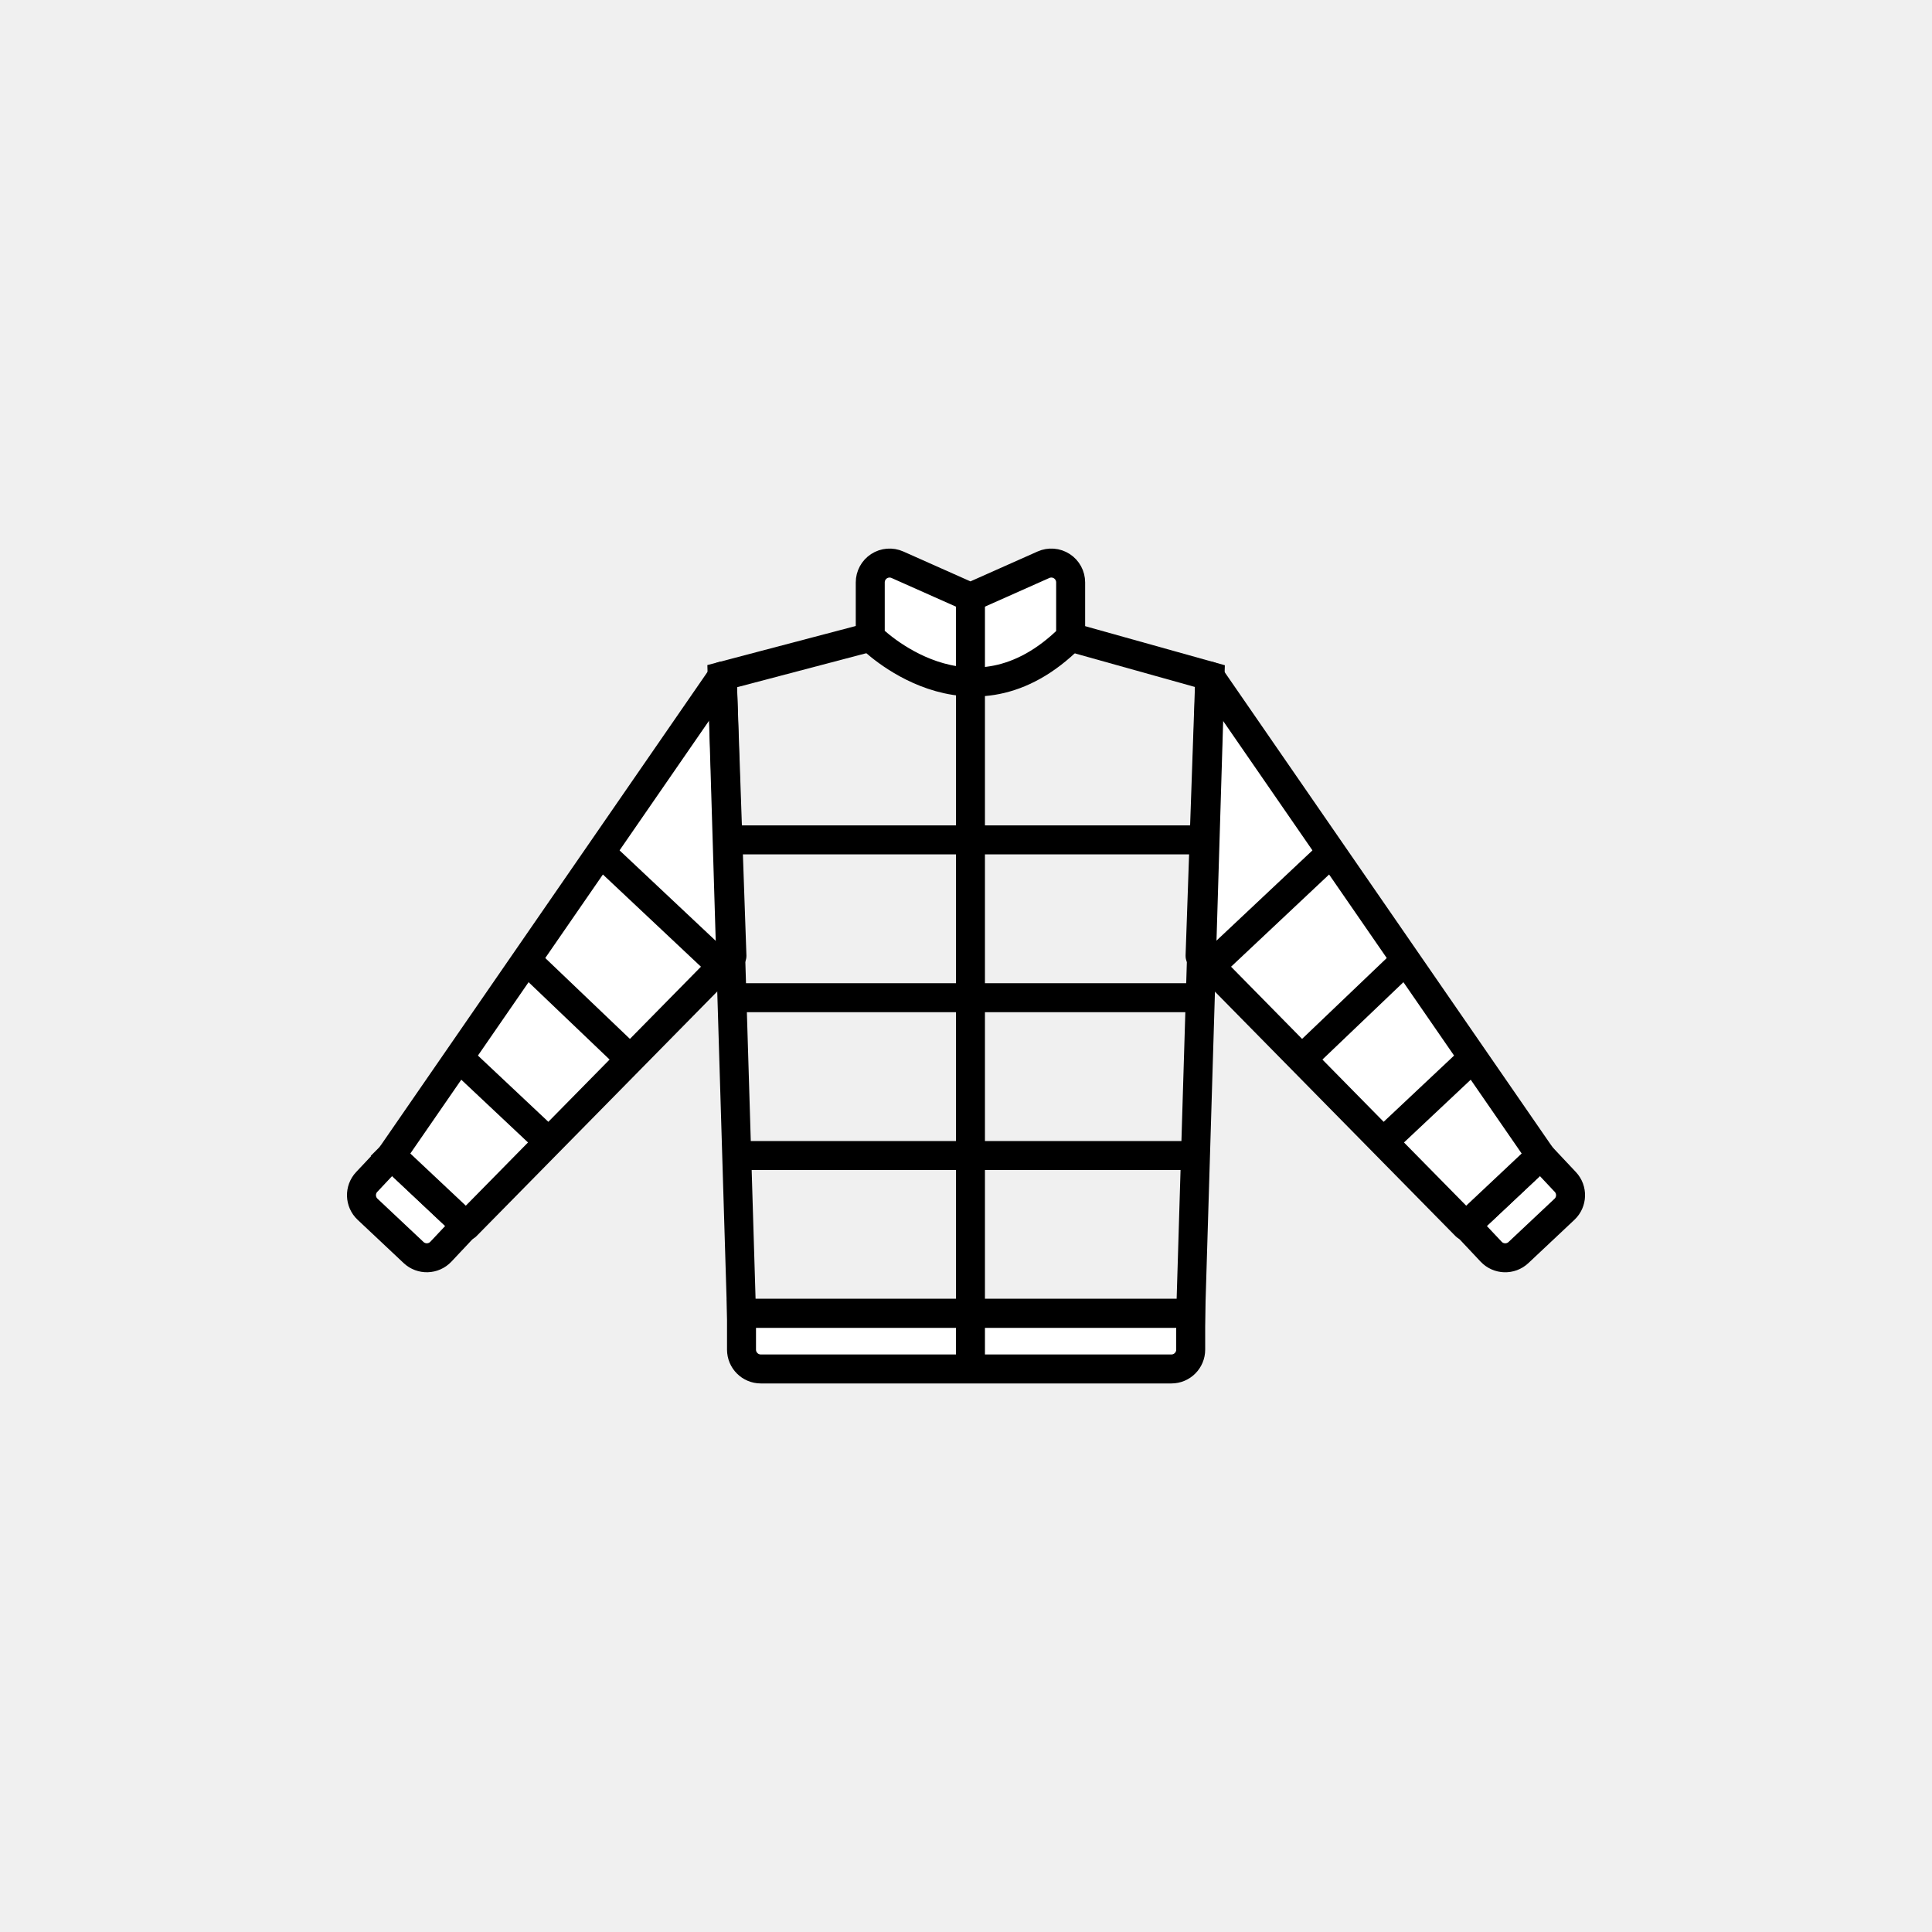
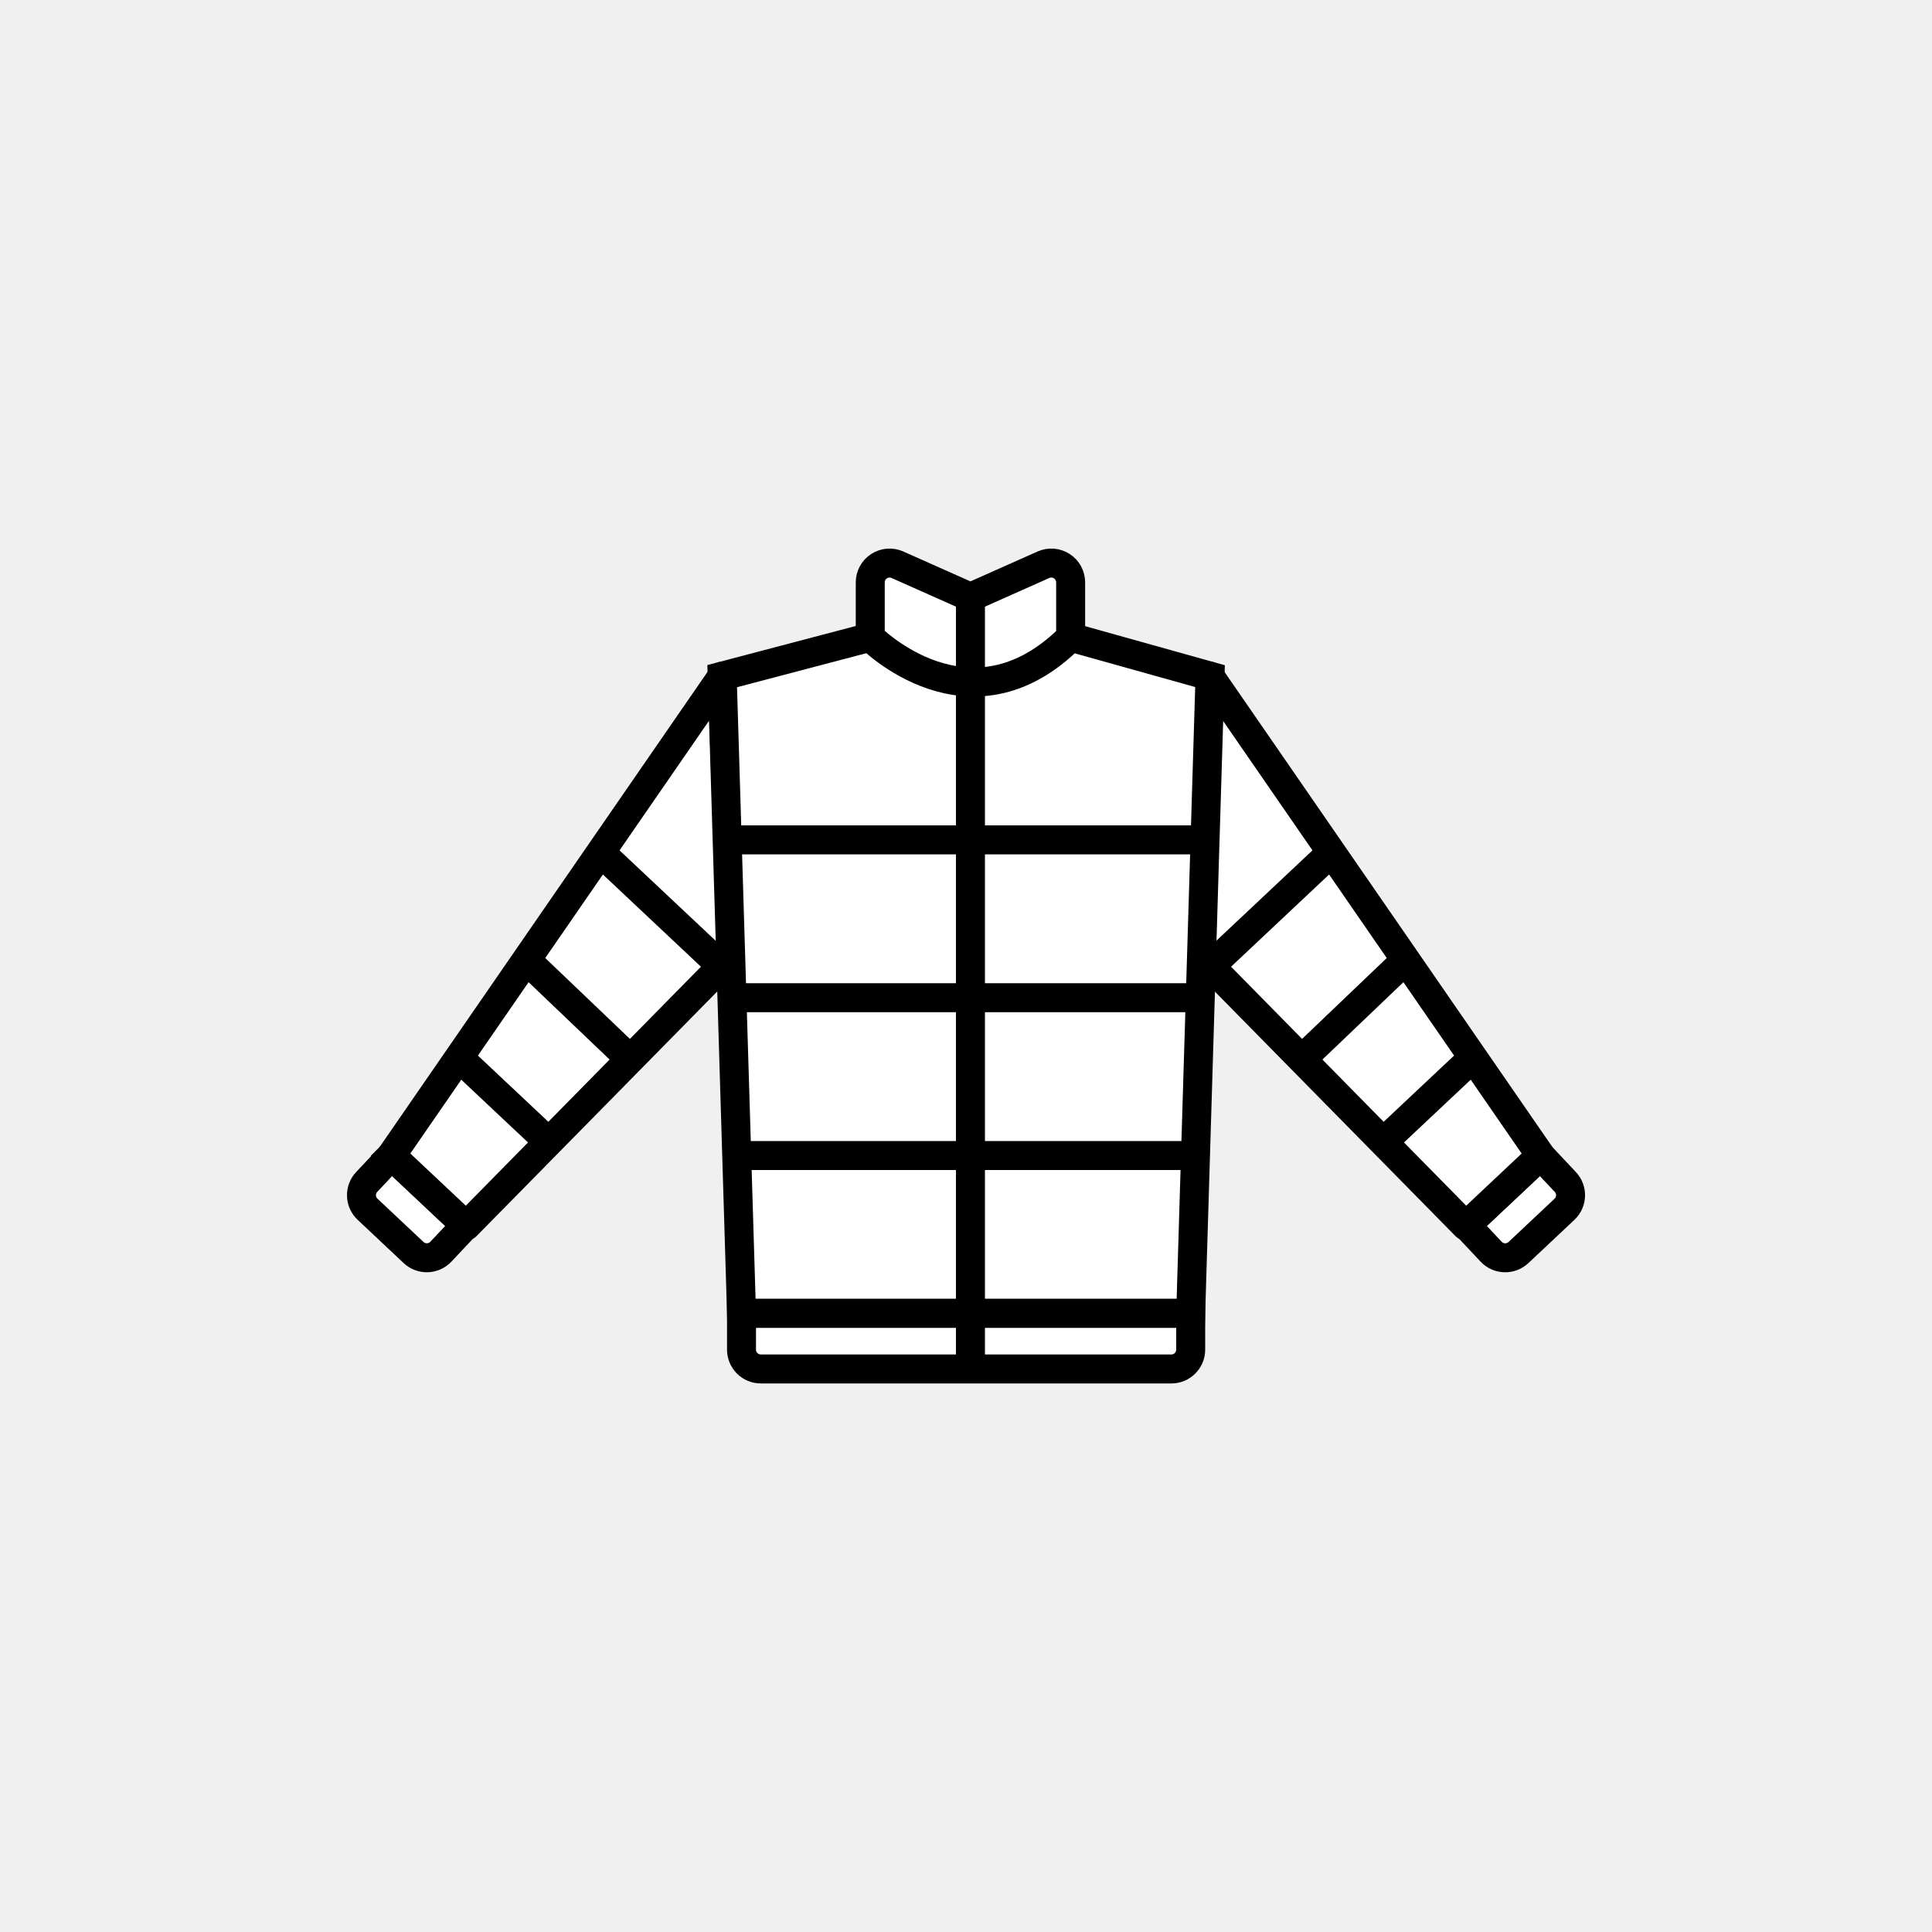
<svg xmlns="http://www.w3.org/2000/svg" id="Layer_2" data-name="Layer 2" viewBox="0 0 200 200">
  <defs>
    <style>.cls-1,.cls-2{fill:#fff;}.cls-1,.cls-2,.cls-3,.cls-4{stroke:#000;stroke-width:3px;}.cls-1,.cls-3,.cls-4{stroke-miterlimit:10;}.cls-2{stroke-linejoin:round;}.cls-3{fill:none;}.cls-4{fill:#e84b4b;}</style>
  </defs>
  <path class="cls-1" d="M37.13,122.449H47.669a0,0,0,0,1,0,0V126.2a2,2,0,0,1-2,2H39.13a2,2,0,0,1-2-2v-3.755A0,0,0,0,1,37.13,122.449Z" transform="translate(97.368 4.982) rotate(43.24)" />
  <polygon class="cls-2" points="74.761 69.994 40.511 119.621 48.261 126.909 75.77 98.952 74.761 69.994" />
  <line class="cls-3" x1="54.492" y1="99.385" x2="65.242" y2="109.652" />
  <line class="cls-3" x1="47.508" y1="109.483" x2="56.805" y2="118.226" />
  <line class="cls-3" x1="62.169" y1="88.24" x2="74.707" y2="100.032" />
  <path class="cls-1" d="M154.331,122.449h6.539a2,2,0,0,1,2,2V128.2a0,0,0,0,1,0,0H152.331a0,0,0,0,1,0,0v-3.755A2,2,0,0,1,154.331,122.449Z" transform="translate(358.267 108.661) rotate(136.76)" />
  <polygon class="cls-2" points="125.239 69.994 159.489 119.621 151.739 126.909 124.23 98.952 125.239 69.994" />
  <line class="cls-3" x1="145.508" y1="99.385" x2="134.758" y2="109.652" />
  <line class="cls-3" x1="152.492" y1="109.483" x2="143.195" y2="118.226" />
  <line class="cls-3" x1="137.831" y1="88.24" x2="125.293" y2="100.032" />
-   <polygon class="cls-3" points="125.261 69.994 110.834 65.959 90.088 65.959 74.761 69.994 76.761 135.959 123.261 135.959 125.261 69.994" />
+   <polygon class="cls-1" points="125.261 69.994 110.834 65.959 90.088 65.959 74.761 69.994 76.761 135.959 123.261 135.959 125.261 69.994" />
  <line class="cls-3" x1="124.23" y1="103.282" x2="75.77" y2="103.282" />
  <line class="cls-3" x1="123.73" y1="119.621" x2="76.265" y2="119.621" />
  <line class="cls-3" x1="124.747" y1="86.944" x2="75.275" y2="86.944" />
  <path class="cls-1" d="M76.761,135.959h46.5a0,0,0,0,1,0,0v3.755a2,2,0,0,1-2,2h-42.5a2,2,0,0,1-2-2v-3.755A0,0,0,0,1,76.761,135.959Z" />
  <path class="cls-2" d="M90.088,65.959V60.288A2,2,0,0,1,92.9,58.461l7.56,3.365,7.56-3.365a2,2,0,0,1,2.813,1.827v5.671C100.381,76.413,90.088,65.959,90.088,65.959Z" />
  <line class="cls-4" x1="100.461" y1="61.826" x2="100.461" y2="141.714" />
</svg>
